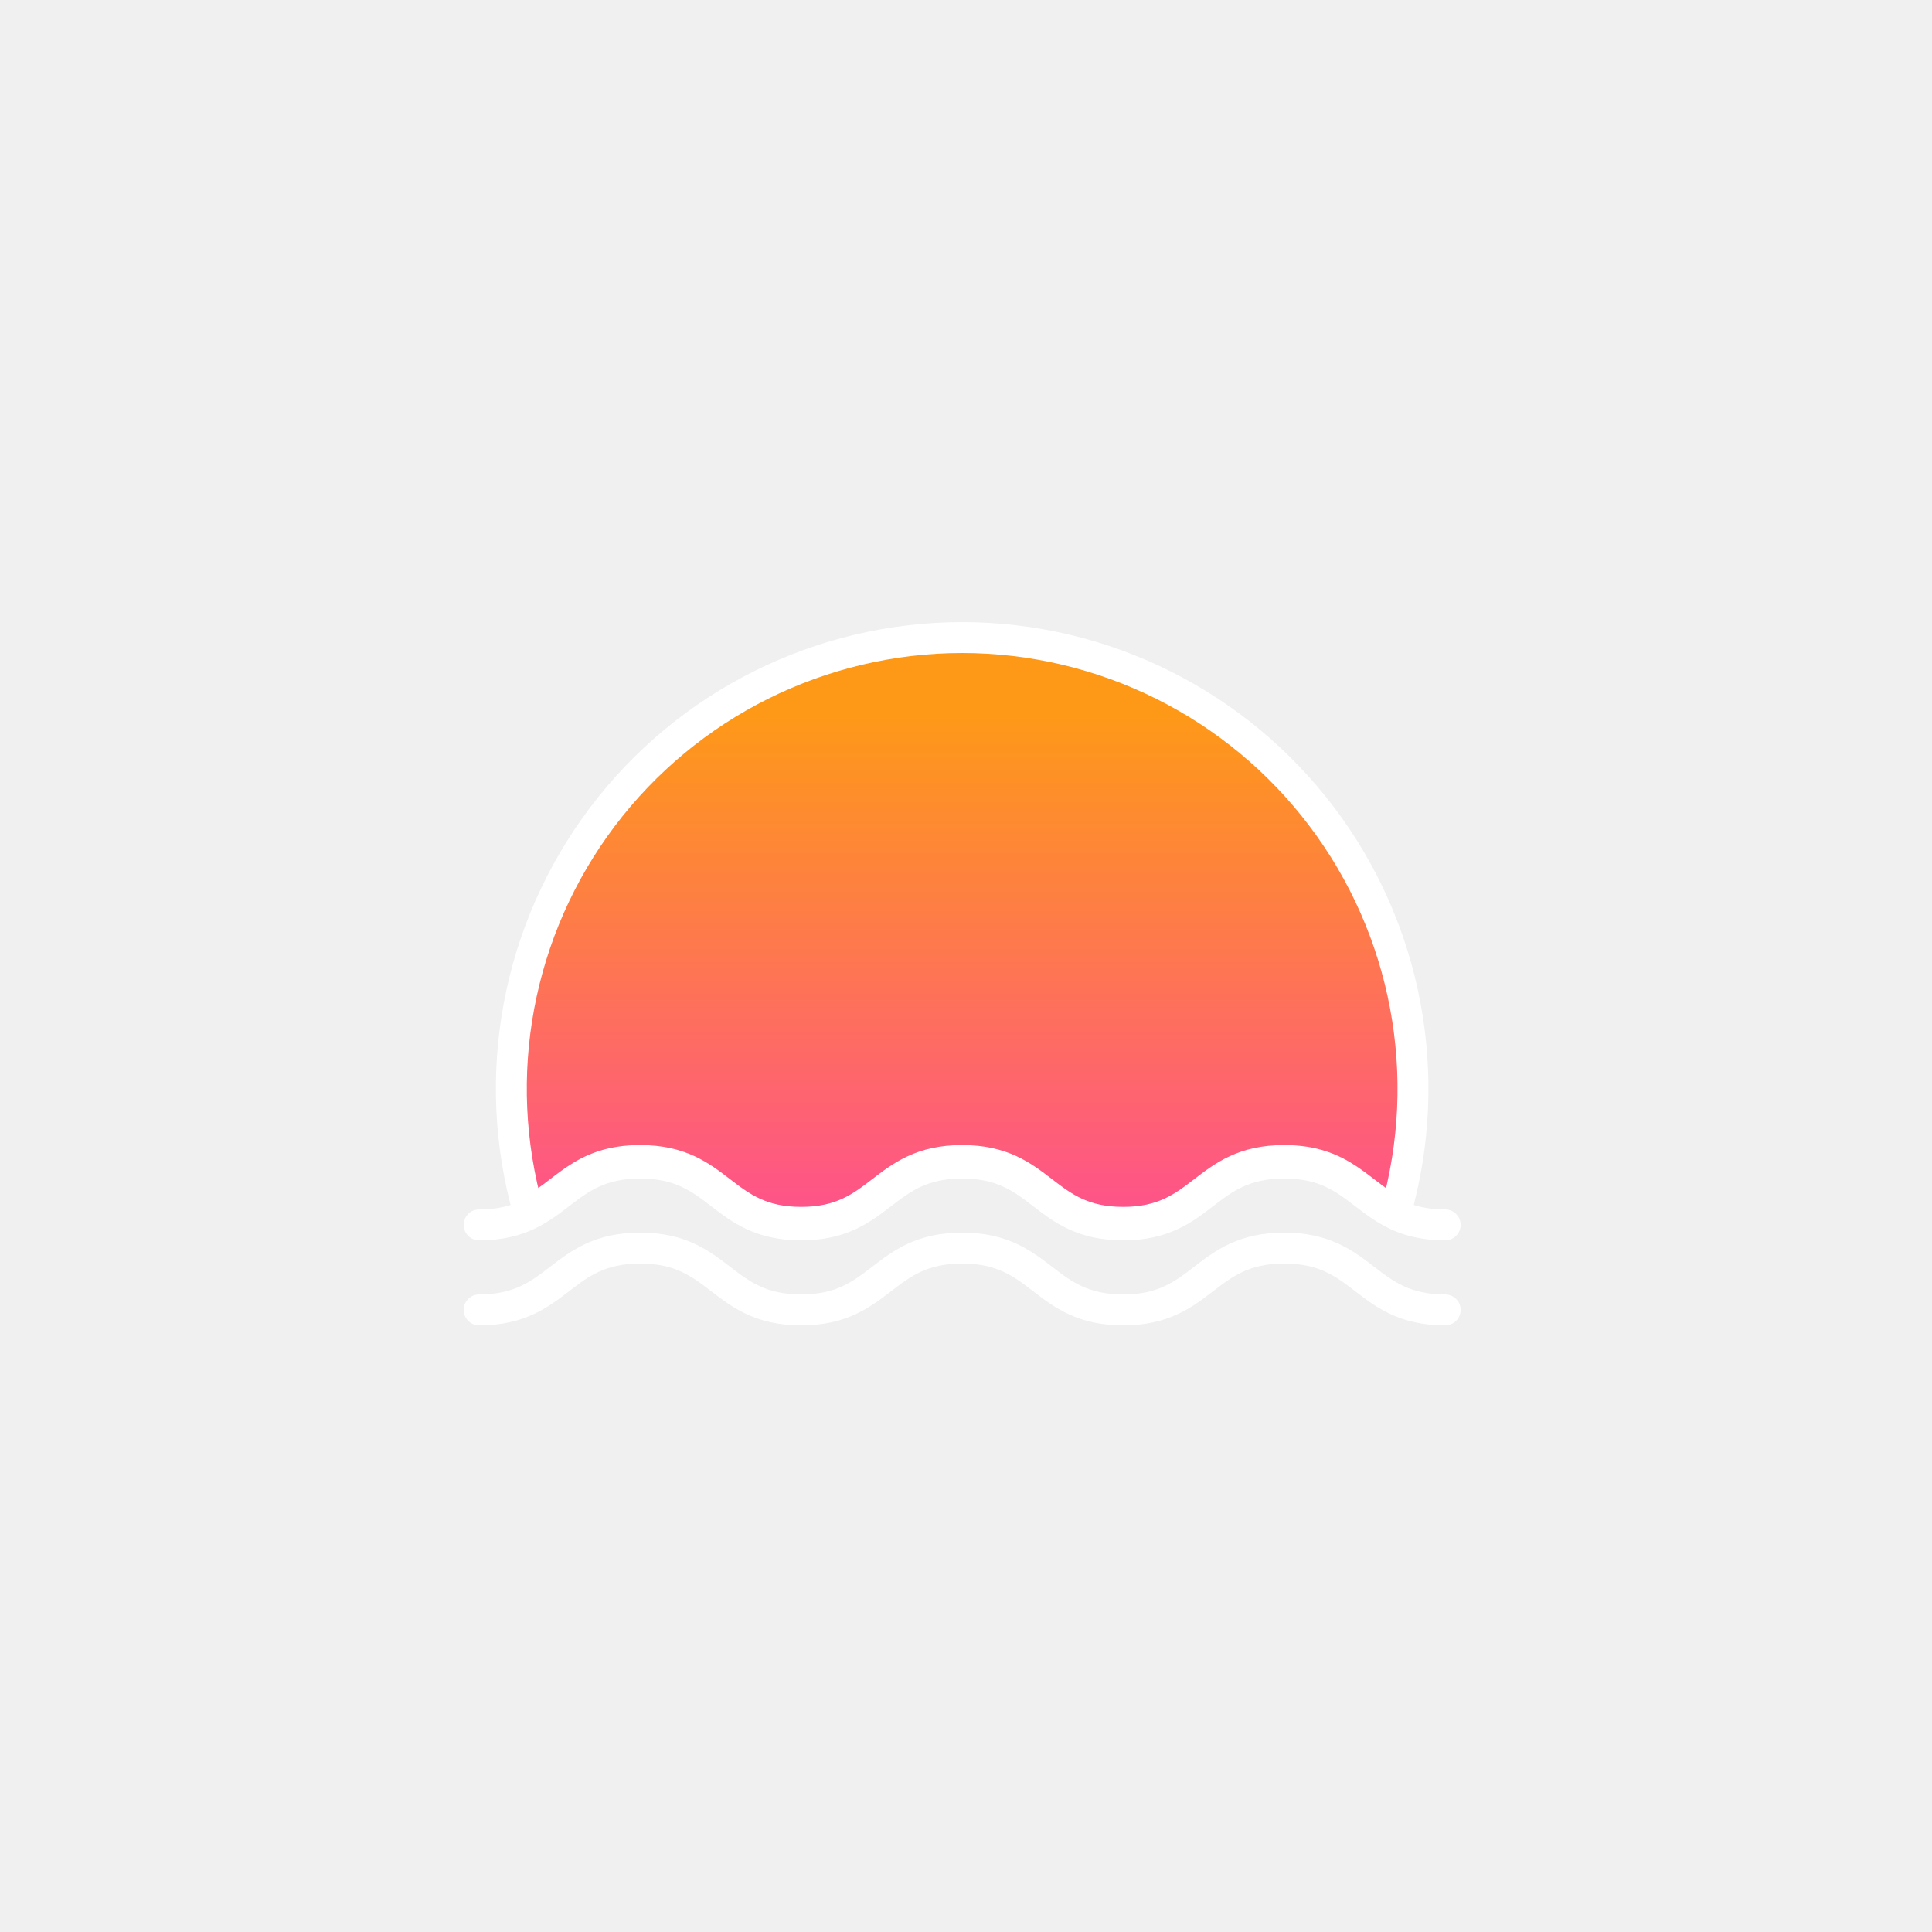
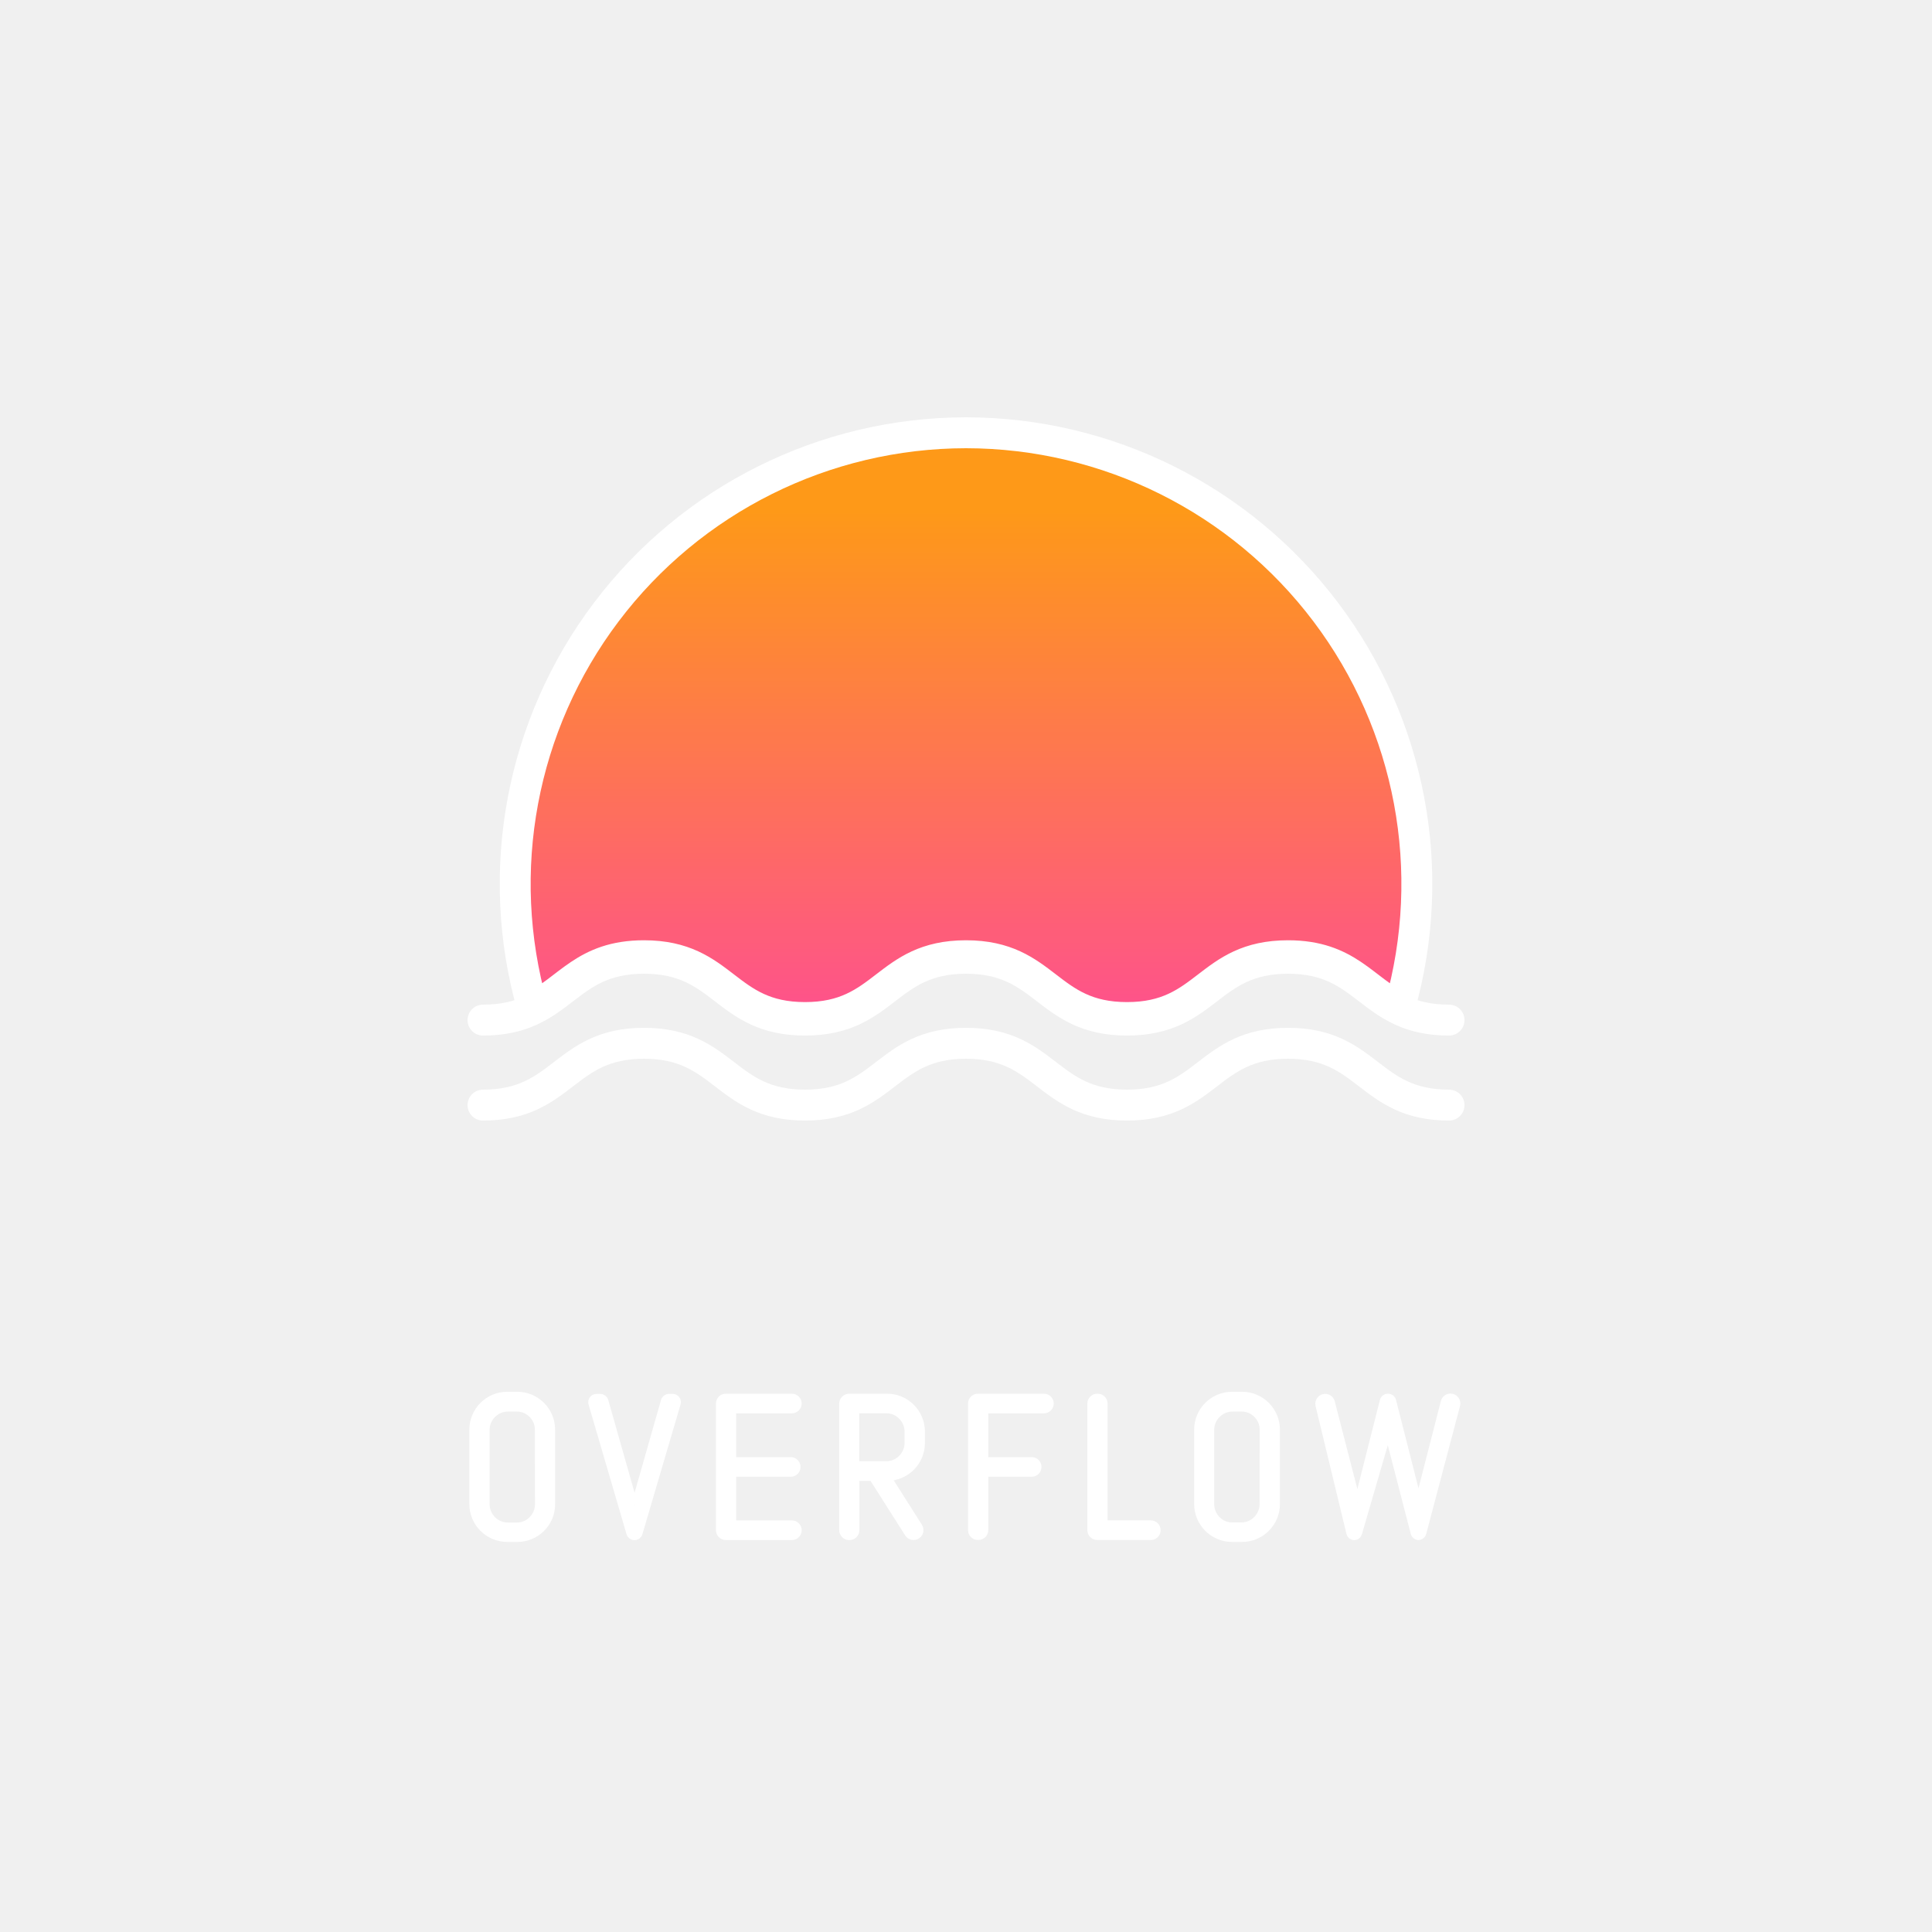
<svg xmlns="http://www.w3.org/2000/svg" viewBox="0 0 500 500">
  <defs>
-     <style>.cls-1{opacity:0.9;fill:url(#linear-gradient);}.cls-2,.cls-3{fill:none;stroke:#fff;stroke-width:8px;}.cls-2{stroke-linecap:round;stroke-miterlimit:10;}.cls-3{stroke-linejoin:round;}</style>
-     <linearGradient id="linear-gradient" x1="249" y1="185.22" x2="249" y2="316.05" gradientUnits="userSpaceOnUse">
+     <style>.cls-1{fill:#fff;stroke-width:2px;}.cls-1,.cls-3,.cls-4{stroke:#fff;}.cls-1,.cls-3{stroke-miterlimit:10;}.cls-2{opacity:0.9;fill:url(#linear-gradient);}.cls-3,.cls-4{fill:none;stroke-width:8px;}.cls-3{stroke-linecap:round;}.cls-4{stroke-linejoin:round;}</style>
+     <linearGradient id="linear-gradient" x1="250" y1="132.22" x2="250" y2="263.05" gradientUnits="userSpaceOnUse">
      <stop offset="0" stop-color="#ff8f00" />
      <stop offset="1" stop-color="#ff4081" />
    </linearGradient>
  </defs>
-   <g id="LOGO_WHITE" data-name="LOGO WHITE">
+   <g id="FULL_WHITE" data-name="FULL WHITE">
+     <g id="TEXT">
+       <path class="cls-1" d="M142,392.67a8.84,8.84,0,0,1-4.69,4.69,8.59,8.59,0,0,1-3.43.69H131.3a8.68,8.68,0,0,1-3.44-.69,8.8,8.8,0,0,1-4.7-4.69,8.58,8.58,0,0,1-.69-3.43V370a8.58,8.58,0,0,1,.69-3.43,8.8,8.8,0,0,1,4.7-4.69,8.68,8.68,0,0,1,3.44-.69h2.55a8.59,8.59,0,0,1,3.43.69,8.84,8.84,0,0,1,4.69,4.69,8.59,8.59,0,0,1,.69,3.43v19.25A8.59,8.59,0,0,1,142,392.67ZM139.42,370a5.56,5.56,0,0,0-.45-2.24,5.76,5.76,0,0,0-3-3,5.56,5.56,0,0,0-2.24-.45h-2.25a5.56,5.56,0,0,0-2.24.45,6,6,0,0,0-1.83,1.23,5.71,5.71,0,0,0-1.24,1.81,5.56,5.56,0,0,0-.45,2.24v19.25a5.56,5.56,0,0,0,.45,2.24,5.85,5.85,0,0,0,3.06,3.06,5.56,5.56,0,0,0,2.24.45h2.25a5.56,5.56,0,0,0,2.24-.45,5.7,5.7,0,0,0,1.81-1.24,6,6,0,0,0,1.23-1.83,5.56,5.56,0,0,0,.45-2.24Z" />
+       <path class="cls-1" d="M164.35,389.56l7.69-27a1.14,1.14,0,0,1,1.09-.83h.95a1.14,1.14,0,0,1,1.09,1.46l-9.88,33.59a1.14,1.14,0,0,1-1.09.82h0a1.14,1.14,0,0,1-1.09-.82l-9.84-33.59a1.14,1.14,0,0,1,1.09-1.45h1a1.14,1.14,0,0,1,1.09.83l7.66,27" />
+       <path class="cls-1" d="M186.29,396V363.23a1.54,1.54,0,0,1,1.54-1.54h17.1a1.54,1.54,0,0,1,1.54,1.54h0a1.54,1.54,0,0,1-1.54,1.54H189.52v13.33h15.12a1.54,1.54,0,0,1,1.54,1.54h0a1.54,1.54,0,0,1-1.54,1.54H189.52v13.3h15.42a1.54,1.54,0,0,1,1.54,1.54h0a1.54,1.54,0,0,1-1.54,1.54h-17.1A1.54,1.54,0,0,1,186.29,396Z" />
+       <path class="cls-1" d="M235.1,396.82l-9.26-14.57h-4.43V396a1.57,1.57,0,0,1-1.57,1.57h-.08a1.57,1.57,0,0,1-1.57-1.57V363.26a1.57,1.57,0,0,1,1.57-1.57h9.8a8.59,8.59,0,0,1,3.43.69,8.8,8.8,0,0,1,4.69,4.7,8.68,8.68,0,0,1,.69,3.44v2.9a8.68,8.68,0,0,1-.69,3.44,8.8,8.8,0,0,1-4.69,4.7,8.57,8.57,0,0,1-3.43.69l8.19,12.89a1.57,1.57,0,0,1-1.33,2.42h0A1.57,1.57,0,0,1,235.1,396.82Zm0-26.3a5.56,5.56,0,0,0-.45-2.24,6,6,0,0,0-1.23-1.83,5.7,5.7,0,0,0-1.81-1.24,5.56,5.56,0,0,0-2.24-.45h-8v14.4h8a5.56,5.56,0,0,0,2.24-.45,5.7,5.7,0,0,0,1.81-1.24,6,6,0,0,0,1.23-1.83,5.56,5.56,0,0,0,.45-2.24Z" />
+       <path class="cls-1" d="M254.76,364.77v13.33H267a1.54,1.54,0,0,1,1.54,1.54h0a1.54,1.54,0,0,1-1.54,1.54H254.76V396a1.54,1.54,0,0,1-1.54,1.54h-.15a1.54,1.54,0,0,1-1.54-1.54V363.23a1.54,1.54,0,0,1,1.54-1.54h17.1a1.54,1.54,0,0,1,1.54,1.54h0a1.54,1.54,0,0,1-1.54,1.54Z" />
+       <path class="cls-1" d="M282.41,396V363.23a1.54,1.54,0,0,1,1.54-1.54h.15a1.54,1.54,0,0,1,1.54,1.54v31.24h12.19a1.54,1.54,0,0,1,1.54,1.54h0a1.54,1.54,0,0,1-1.54,1.54H283.95A1.54,1.54,0,0,1,282.41,396Z" />
+       <path class="cls-1" d="M329.55,392.67a8.84,8.84,0,0,1-4.69,4.69,8.6,8.6,0,0,1-3.43.69h-2.55a8.67,8.67,0,0,1-3.44-.69,8.8,8.8,0,0,1-4.7-4.69,8.57,8.57,0,0,1-.69-3.43V370a8.58,8.58,0,0,1,.69-3.43,8.8,8.8,0,0,1,4.7-4.69,8.67,8.67,0,0,1,3.44-.69h2.55a8.6,8.6,0,0,1,3.43.69,8.84,8.84,0,0,1,4.69,4.69,8.61,8.61,0,0,1,.69,3.43v19.25A8.6,8.6,0,0,1,329.55,392.67ZM327,370a5.56,5.56,0,0,0-.45-2.24,5.76,5.76,0,0,0-3-3,5.57,5.57,0,0,0-2.24-.45H319a5.56,5.56,0,0,0-2.24.45,6,6,0,0,0-1.83,1.23,5.71,5.71,0,0,0-1.24,1.81,5.56,5.56,0,0,0-.45,2.24v19.25a5.56,5.56,0,0,0,.45,2.24,5.85,5.85,0,0,0,3.06,3.06A5.56,5.56,0,0,0,319,395h2.25a5.57,5.57,0,0,0,2.24-.45,5.72,5.72,0,0,0,1.81-1.24,6,6,0,0,0,1.23-1.83,5.56,5.56,0,0,0,.45-2.24Z" />
+       <path class="cls-1" d="M351.41,388.95l6.69-26.44a1.08,1.08,0,0,1,1.05-.82h.11a1.08,1.08,0,0,1,1.05.82L367,388.81a1.56,1.56,0,0,1,0,.26l.09,1.19.11-1.2a1.56,1.56,0,0,1,0-.24l6.67-26a1.56,1.56,0,0,1,1.51-1.17h0a1.56,1.56,0,0,1,1.5,2l-8.75,33.1a1.08,1.08,0,0,1-1,.81h0a1.08,1.08,0,0,1-1.05-.81l-6.73-26a1.56,1.56,0,0,1,0-.28l-.09-1.26-.14,1.26a1.56,1.56,0,0,1-.05.27l-7.58,26.07a1.08,1.08,0,0,1-1,.78h0a1.08,1.08,0,0,1-1.05-.83l-8-33.11a1.56,1.56,0,0,1,1.51-1.92h0a1.56,1.56,0,0,1,1.51,1.17l6.73,26.09" />
+     </g>
    <g id="LOGO-2" data-name="LOGO">
-       <path class="cls-1" d="M249,166A116.76,116.76,0,0,0,136.77,314.64c9.47-4.56,13.49-13.3,28.9-13.3,20.83,0,20.83,16,41.67,16s20.83-16,41.66-16,20.83,16,41.67,16,20.83-16,41.67-16c15.41,0,19.43,8.75,28.9,13.31A116.76,116.76,0,0,0,249,166Z" />
-       <path class="cls-2" d="M124,339c20.83,0,20.83-16,41.67-16s20.83,16,41.67,16,20.83-16,41.66-16,20.83,16,41.67,16,20.83-16,41.67-16,20.83,16,41.67,16" />
-       <path class="cls-2" d="M124,317c20.83,0,20.83-16,41.67-16s20.83,16,41.67,16,20.83-16,41.66-16,20.83,16,41.67,16,20.83-16,41.67-16,20.83,16,41.67,16" />
-       <path class="cls-3" d="M249,165A116.76,116.76,0,0,0,136.77,313.64c9.47-4.56,13.49-13.3,28.9-13.3,20.83,0,20.83,16,41.67,16s20.83-16,41.66-16,20.83,16,41.67,16,20.83-16,41.67-16c15.41,0,19.43,8.75,28.9,13.31A116.76,116.76,0,0,0,249,165Z" />
+       <path class="cls-2" d="M250,113A116.76,116.76,0,0,0,137.77,261.64c9.47-4.56,13.49-13.3,28.9-13.3,20.83,0,20.83,16,41.67,16s20.83-16,41.66-16,20.83,16,41.67,16,20.83-16,41.67-16c15.41,0,19.43,8.75,28.9,13.31A116.76,116.76,0,0,0,250,113Z" />
+       <path class="cls-3" d="M125,286c20.83,0,20.83-16,41.67-16s20.83,16,41.67,16,20.83-16,41.66-16,20.83,16,41.67,16,20.83-16,41.67-16,20.83,16,41.67,16" />
+       <path class="cls-3" d="M125,264c20.83,0,20.83-16,41.67-16s20.83,16,41.67,16,20.83-16,41.66-16,20.83,16,41.67,16,20.83-16,41.67-16,20.83,16,41.67,16" />
+       <path class="cls-4" d="M250,112A116.76,116.76,0,0,0,137.77,260.64c9.47-4.56,13.49-13.3,28.9-13.3,20.83,0,20.83,16,41.67,16s20.83-16,41.66-16,20.83,16,41.67,16,20.83-16,41.67-16c15.41,0,19.43,8.75,28.9,13.31A116.76,116.76,0,0,0,250,112Z" />
    </g>
  </g>
</svg>
